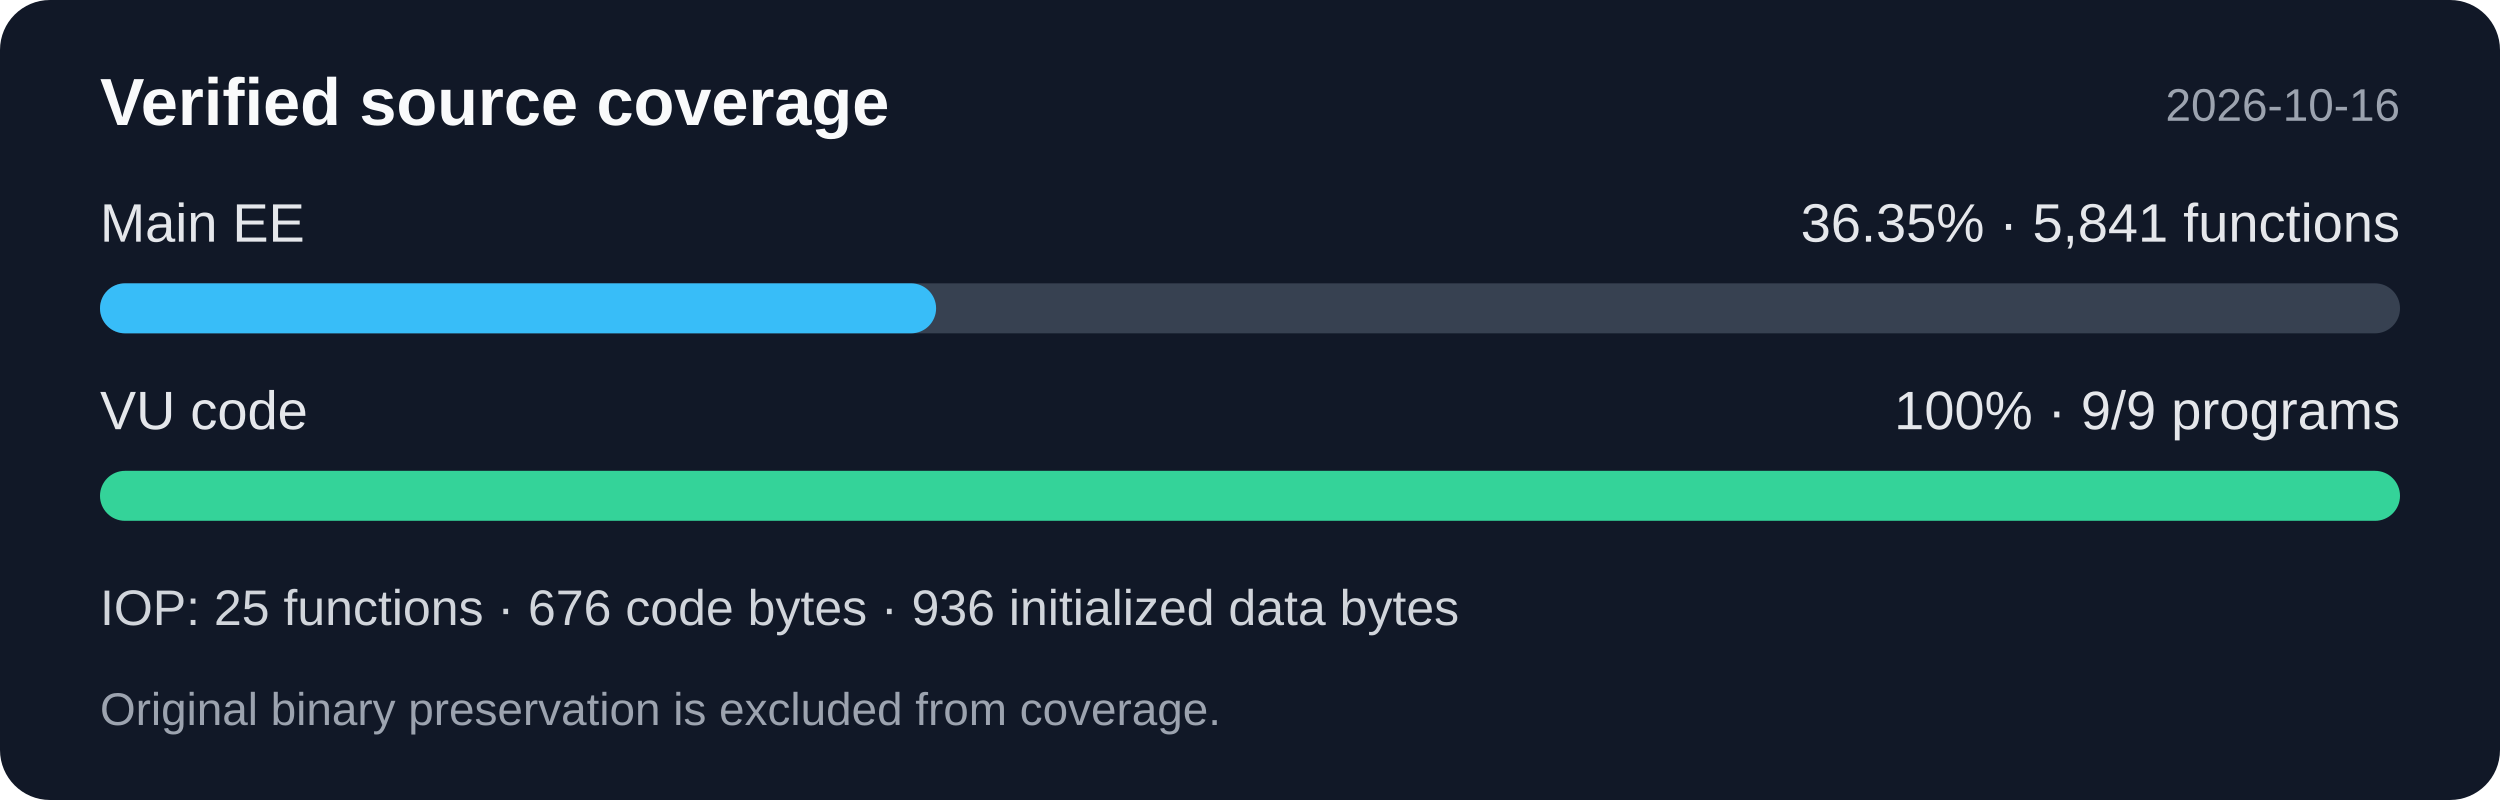
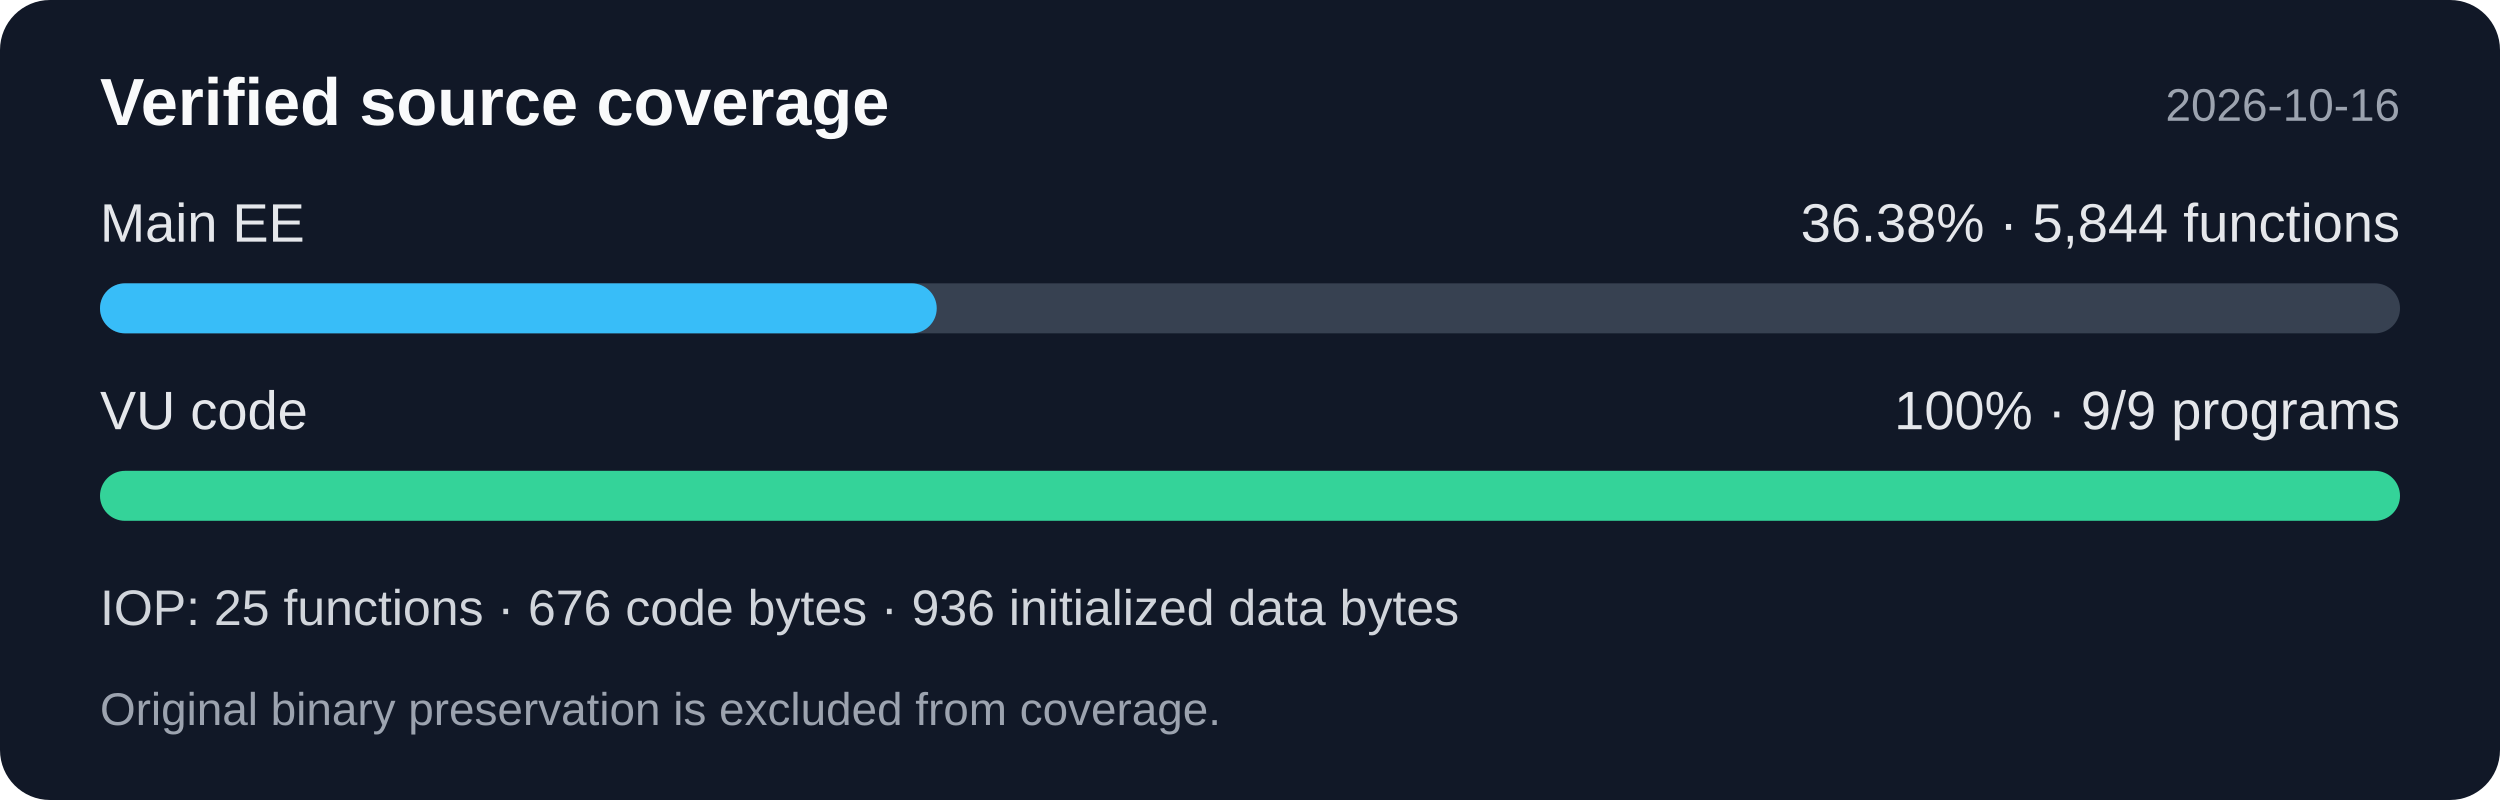
<svg xmlns="http://www.w3.org/2000/svg" width="600" height="192" viewBox="0 0 600 192" role="img" aria-labelledby="title desc">
  <rect width="600" height="192" rx="12" fill="#111827" />
  <g font-family="Segoe UI,Arial,sans-serif">
    <text x="24" y="30" fill="#f9fafb" font-size="16" font-weight="600">Verified source coverage</text>
    <text x="576" y="29" fill="#9ca3af" font-size="11" text-anchor="end">2026-10-16</text>
    <text x="24" y="58" fill="#e5e7eb" font-size="13">Main EE</text>
-     <text x="576" y="58" fill="#e5e7eb" font-size="13" text-anchor="end">36.35% · 5,841 functions</text>
+     <text x="576" y="58" fill="#e5e7eb" font-size="13" text-anchor="end">36.38% · 5,844 functions</text>
    <rect x="24" y="68" width="552" height="12" rx="6" fill="#374151" />
-     <rect x="24" y="68" width="200.665" height="12" rx="6" fill="#38bdf8" />
+     <rect x="24" y="68" width="200.817" height="12" rx="6" fill="#38bdf8" />
    <text x="24" y="103" fill="#e5e7eb" font-size="13">VU code</text>
    <text x="576" y="103" fill="#e5e7eb" font-size="13" text-anchor="end">100% · 9/9 programs</text>
    <rect x="24" y="113" width="552" height="12" rx="6" fill="#34d399" />
    <text x="24" y="150" fill="#d1d5db" font-size="12">IOP: 25 functions · 676 code bytes · 936 initialized data bytes</text>
    <text x="24" y="174" fill="#9ca3af" font-size="11">Original binary preservation is excluded from coverage.</text>
  </g>
</svg>
